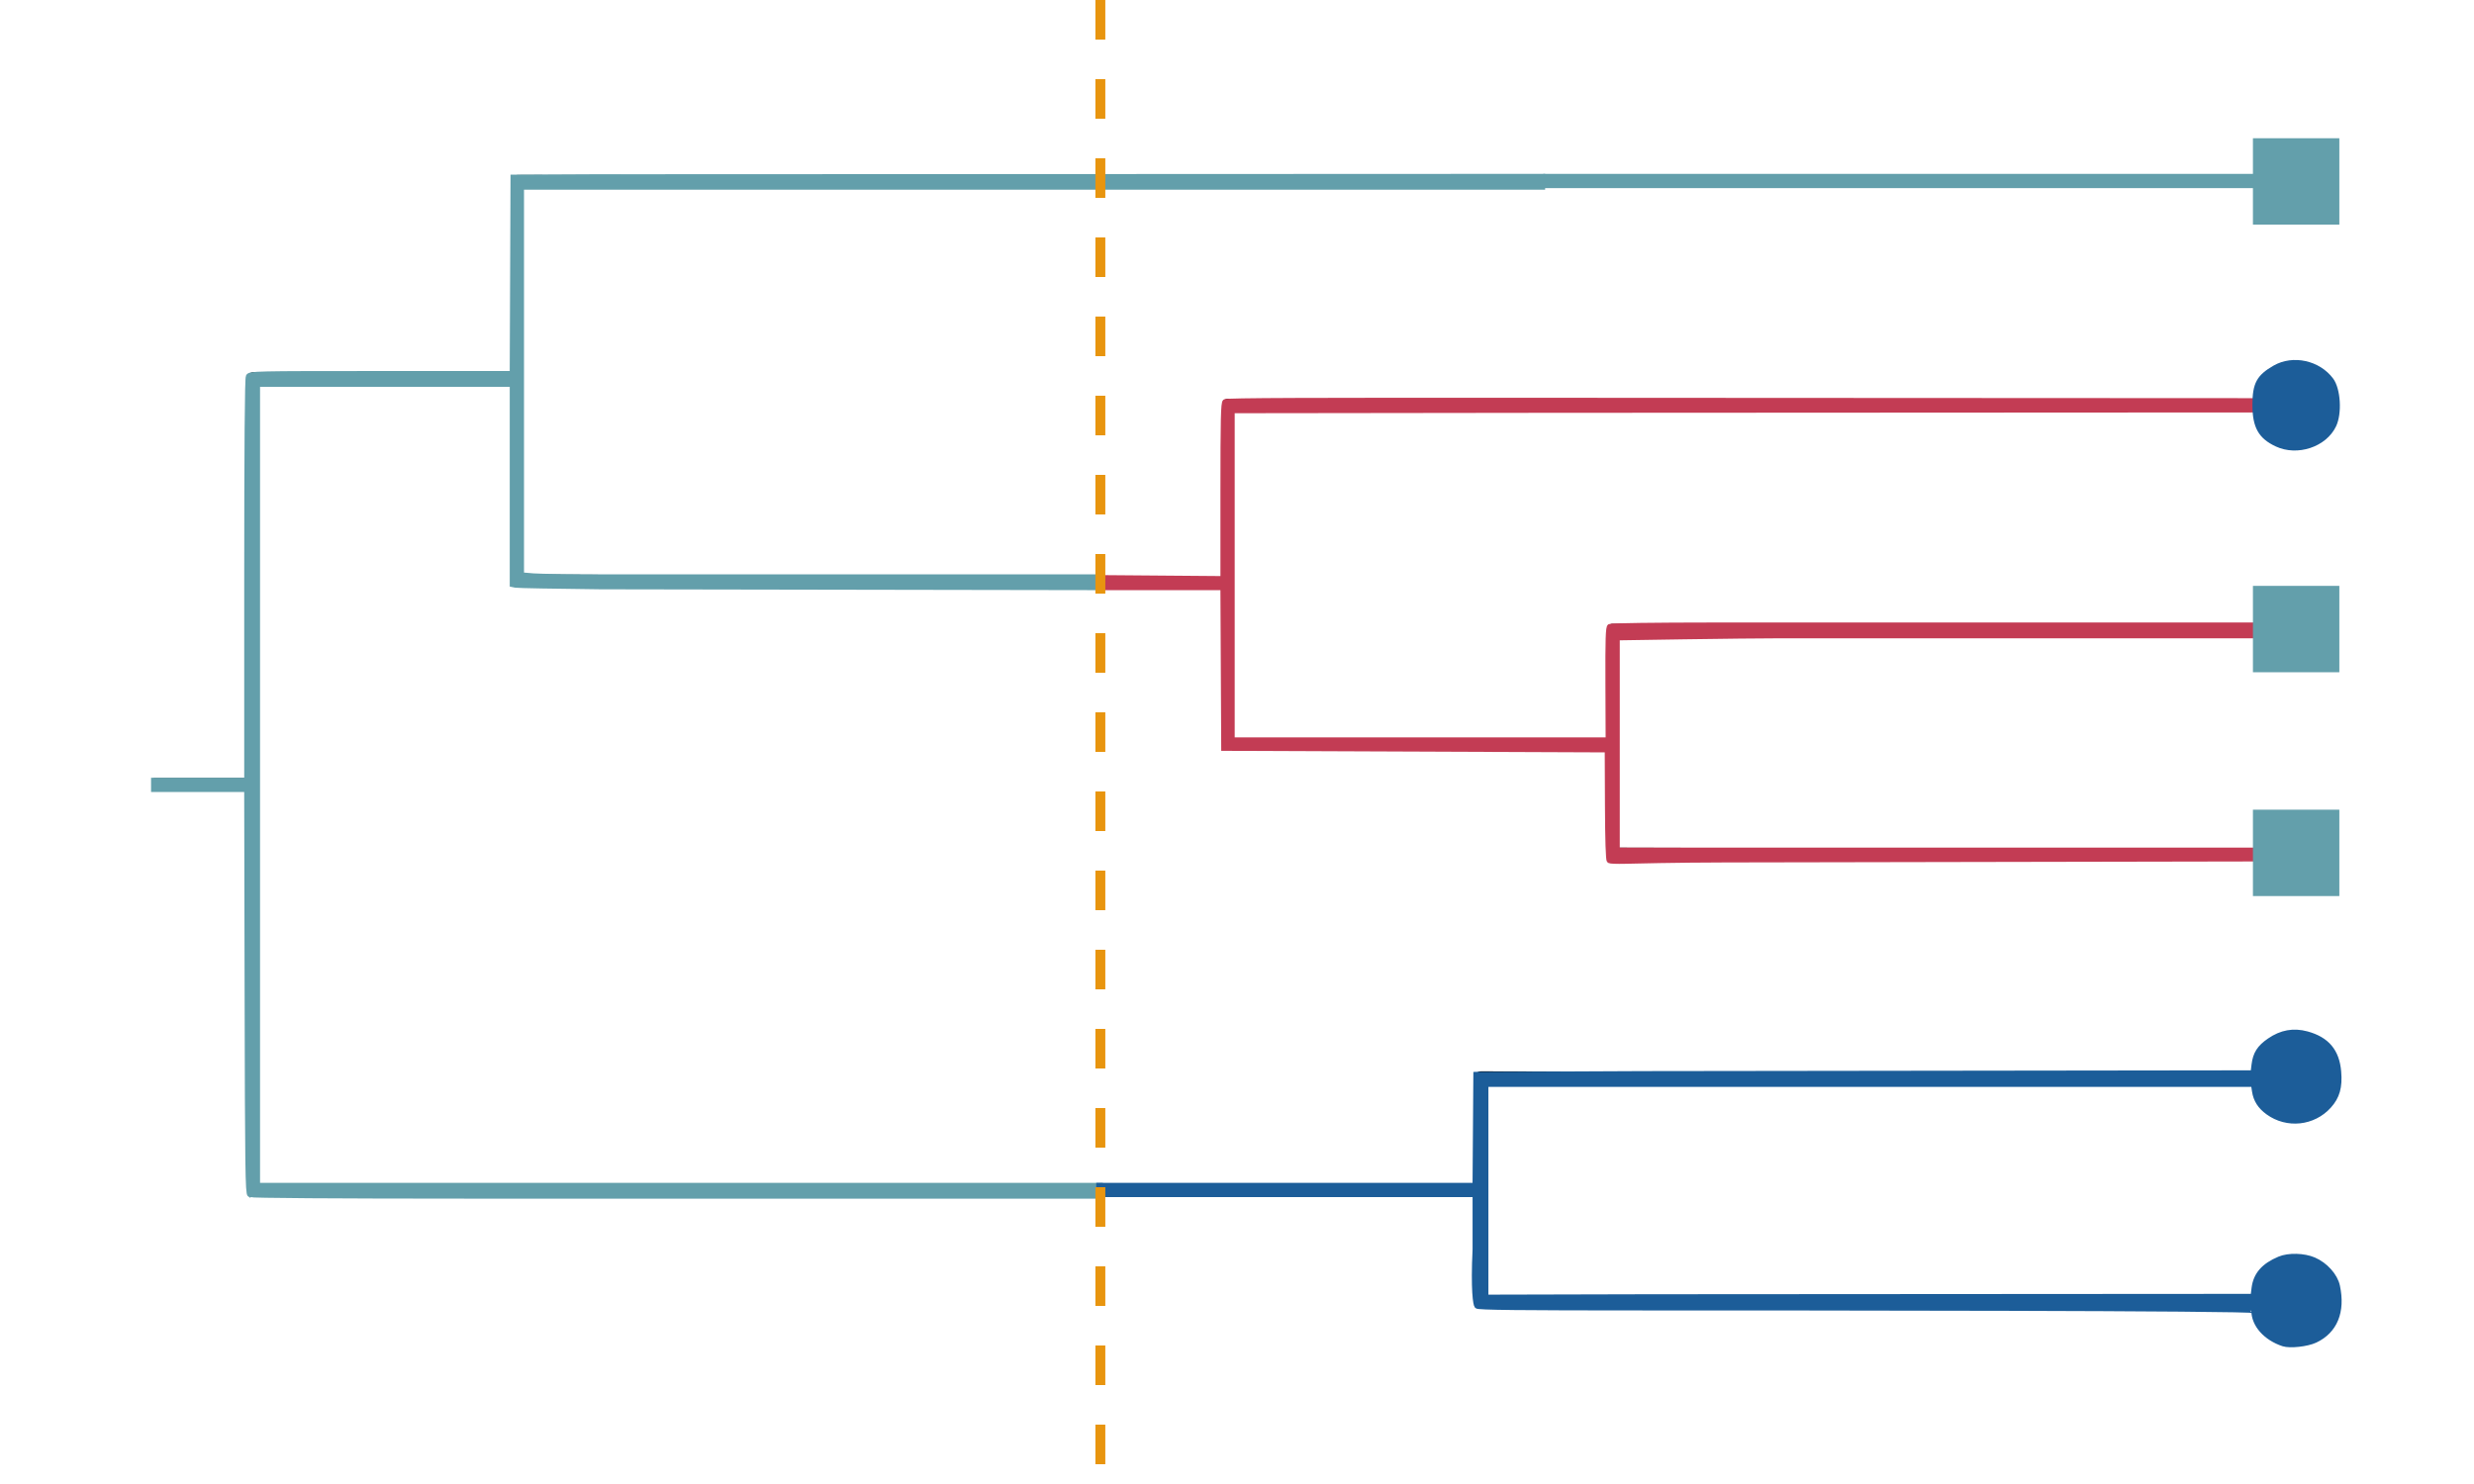
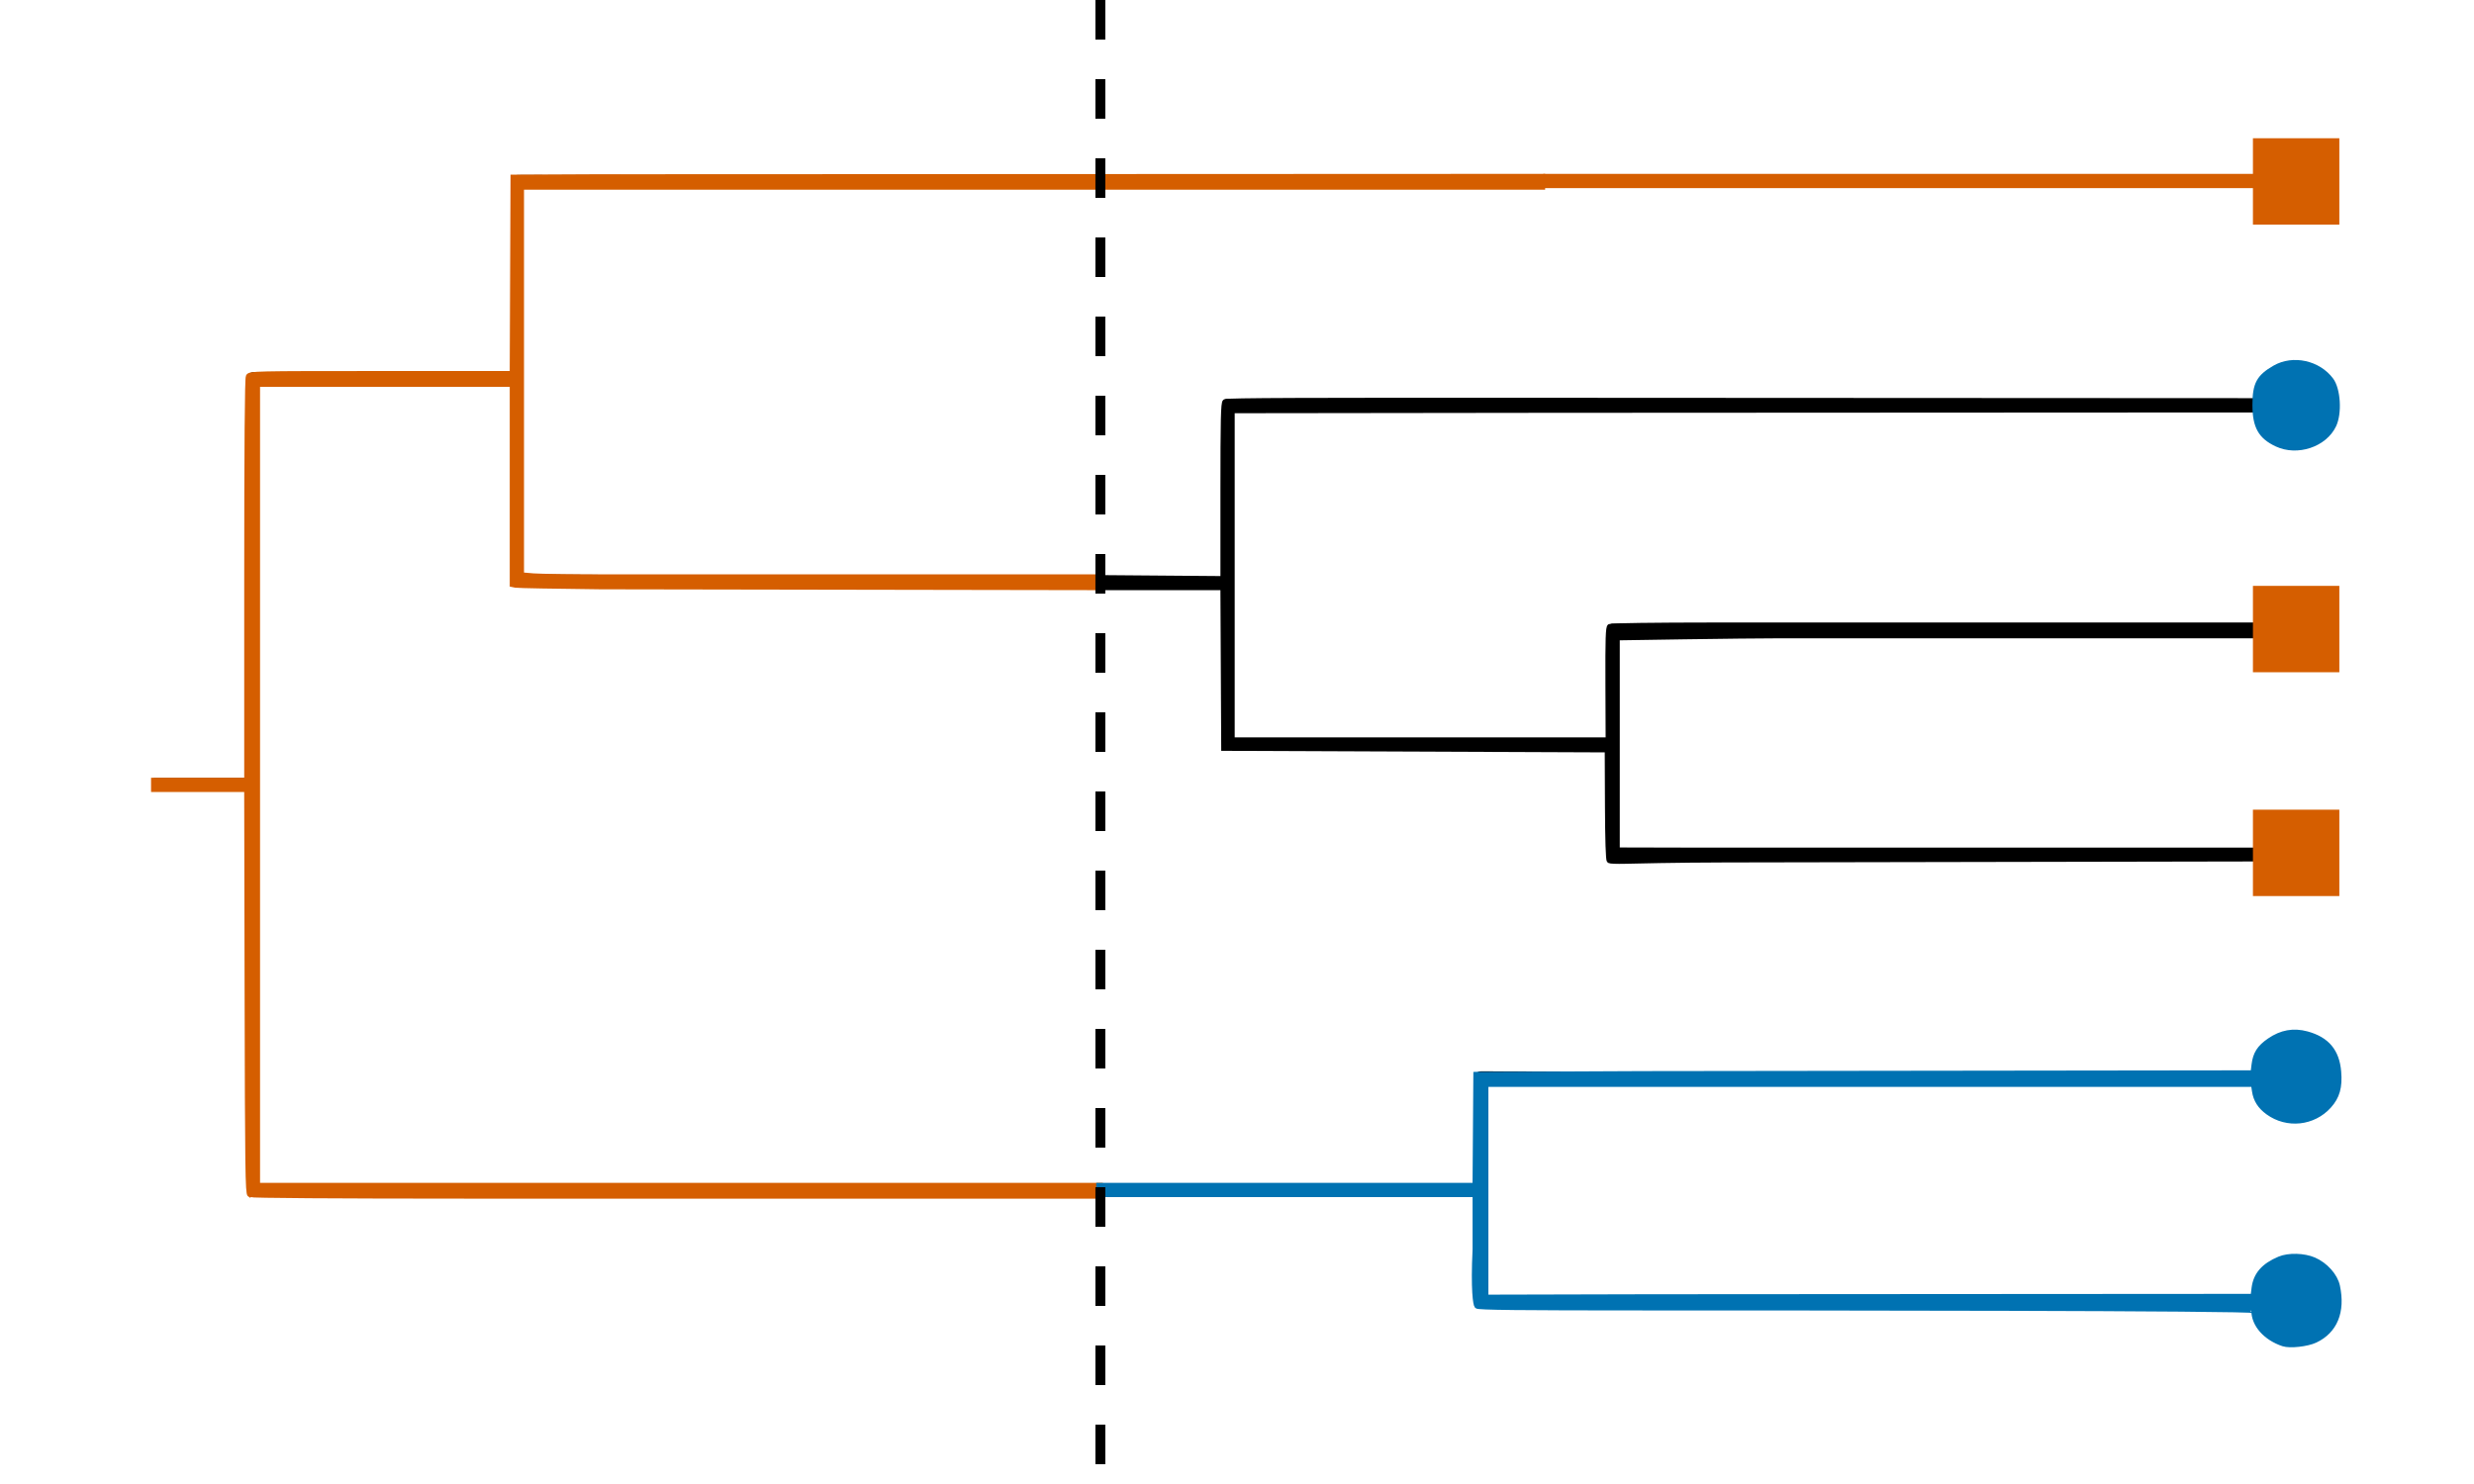
<svg xmlns="http://www.w3.org/2000/svg" width="500mm" height="300mm" viewBox="0 0 500 300" version="1.1" id="svg8" xml:space="preserve">
  <defs id="defs2">
    <clipPath clipPathUnits="userSpaceOnUse" id="clipPath4344">
      <rect style="fill:#00ff00;fill-opacity:0.415;stroke:none;stroke-width:0.265;stroke-dasharray:none" id="rect4346" width="448.295" height="200.263" x="30.506" y="54.441" />
    </clipPath>
  </defs>
  <g id="layer1" transform="translate(0,3.000061)">
    <flowRoot xml:space="preserve" id="flowRoot18" style="font-style:normal;font-variant:normal;font-weight:500;font-stretch:normal;font-size:40px;line-height:1.25;font-family:'CMU Sans Serif';-inkscape-font-specification:'CMU Sans Serif, Medium';font-variant-ligatures:normal;font-variant-caps:normal;font-variant-numeric:normal;font-feature-settings:normal;text-align:start;letter-spacing:0px;word-spacing:0px;writing-mode:lr-tb;text-anchor:start;fill:#000000;fill-opacity:1;stroke:none">
      <flowRegion id="flowRegion20" style="font-style:normal;font-variant:normal;font-weight:500;font-stretch:normal;font-size:40px;font-family:'CMU Sans Serif';-inkscape-font-specification:'CMU Sans Serif, Medium';font-variant-ligatures:normal;font-variant-caps:normal;font-variant-numeric:normal;font-feature-settings:normal;text-align:start;writing-mode:lr-tb;text-anchor:start">
        <rect id="rect22" width="1310" height="318" x="354" y="142" style="font-style:normal;font-variant:normal;font-weight:500;font-stretch:normal;font-size:40px;font-family:'CMU Sans Serif';-inkscape-font-specification:'CMU Sans Serif, Medium';font-variant-ligatures:normal;font-variant-caps:normal;font-variant-numeric:normal;font-feature-settings:normal;text-align:start;writing-mode:lr-tb;text-anchor:start" />
      </flowRegion>
      <flowPara id="flowPara24" />
    </flowRoot>
    <flowRoot xml:space="preserve" id="flowRoot4050" style="font-style:normal;font-variant:normal;font-weight:500;font-stretch:normal;font-size:48px;line-height:1.25;font-family:'CMU Sans Serif';-inkscape-font-specification:'CMU Sans Serif, Medium';font-variant-ligatures:normal;font-variant-caps:normal;font-variant-numeric:normal;font-feature-settings:normal;text-align:start;letter-spacing:0px;word-spacing:0px;writing-mode:lr-tb;text-anchor:start;fill:#000000;fill-opacity:1;stroke:none">
      <flowRegion id="flowRegion4052">
        <rect id="rect4054" width="528" height="114" x="716" y="168" />
      </flowRegion>
      <flowPara id="flowPara4056" />
    </flowRoot>
    <path style="fill:none;stroke:#000000;stroke-width:2;stroke-linecap:butt;stroke-linejoin:round;stroke-miterlimit:4;stroke-dasharray:none;stroke-opacity:1" d="m 455.323,169.678 -129.457,-0.319 v 0.529 z" id="path5059" />
    <path style="fill:none;stroke:#000000;stroke-width:2.301;stroke-linecap:butt;stroke-linejoin:round;stroke-miterlimit:4;stroke-dasharray:none;stroke-opacity:1" d="m 459.927,215.045 -160.678,-0.319 z" id="path5061" />
    <path style="fill:none;stroke:#000000;stroke-width:2;stroke-linecap:butt;stroke-linejoin:round;stroke-miterlimit:4;stroke-dasharray:none;stroke-opacity:1" d="m 455.323,124.433 -129.457,-0.319 v 0.529 z" id="path5059-5" />
    <path style="fill:none;stroke:#000000;stroke-width:2.301;stroke-linecap:butt;stroke-linejoin:round;stroke-miterlimit:4;stroke-dasharray:none;stroke-opacity:1" d="M 459.927,260.29 299.248,259.971 Z" id="path5061-1" />
    <path style="fill:none;stroke:#000000;stroke-width:2;stroke-linecap:butt;stroke-linejoin:round;stroke-miterlimit:4;stroke-dasharray:none;stroke-opacity:1" d="M 325.865,147.265 H 248.173 V 78.604 l 215.881,0.319" id="path5142-1" />
    <path style="fill:none;stroke:#000000;stroke-width:2;stroke-linecap:butt;stroke-linejoin:round;stroke-miterlimit:4;stroke-dasharray:none;stroke-opacity:1" d="M 248.014,114.648 104.586,114.135 V 33.376 l 359.468,0.302" id="path5180" />
    <path style="fill:none;stroke:#000000;stroke-width:2;stroke-linecap:butt;stroke-linejoin:round;stroke-miterlimit:4;stroke-dasharray:none;stroke-opacity:1" d="m 325.865,124.643 v 45.245 z" id="path5100" />
    <path style="fill:none;stroke:#000000;stroke-width:2;stroke-linecap:butt;stroke-linejoin:round;stroke-miterlimit:4;stroke-dasharray:none;stroke-opacity:1" d="M 299.248,214.726 V 259.971" id="path5102" />
    <path style="fill:none;stroke:#000000;stroke-width:2;stroke-linecap:butt;stroke-linejoin:round;stroke-miterlimit:4;stroke-dasharray:none;stroke-opacity:1" d="M 104.835,73.257 H 51.14 V 237.365 l 248.109,-0.017" id="path5221" />
    <path style="fill:none;stroke:#000000;stroke-width:2;stroke-linecap:butt;stroke-linejoin:round;stroke-miterlimit:4;stroke-dasharray:none;stroke-opacity:1" d="M 51.14,155.311 H 31.031" id="path5238" />
  </g>
  <g id="layer4">
-     <path style="opacity:1;fill:#639fab;fill-opacity:1;stroke:#639fab;stroke-width:1;stroke-linecap:butt;stroke-linejoin:miter;stroke-miterlimit:4;stroke-dasharray:none;stroke-dashoffset:0;stroke-opacity:1;paint-order:normal" d="m 50.487,241.513 c -0.414,-0.262 -0.481,-5.233 -0.553,-41.104 l -0.082,-40.806 h -9.411 -9.411 v -0.941 -0.941 h 9.414 9.414 v -40.502 c 0,-27.319 0.106,-40.699 0.325,-41.109 0.317,-0.593 0.946,-0.607 26.828,-0.607 h 26.503 l 0.081,-19.848 0.081,-19.848 17.024,-0.081 191.073,-0.081 v 1.101 1.101 H 121.565 105.404 v 39.18 39.18 l 2.401,0.203 c 1.32,0.112 8.593,0.203 16.161,0.203 h 98.419 v 1.096 1.096 l -101.056,-0.174 c -9.018,-0.096 -16.714,-0.239 -17.103,-0.317 l -0.706,-0.143 V 97.933 77.699 H 77.789 52.057 v 80.962 80.962 h 42.835 l 127.494,0 v 1.098 1.098 l -128.043,-0.005 c -26.791,-0.003 -43.564,-0.119 -43.855,-0.302 z" id="path2125" />
-     <path style="opacity:1;fill:#639fab;fill-opacity:1;stroke:#639fab;stroke-width:1;stroke-linecap:butt;stroke-linejoin:miter;stroke-miterlimit:4;stroke-dasharray:none;stroke-dashoffset:0;stroke-opacity:1;paint-order:normal" d="m 312.403,36.59 v -0.941 h 71.548 71.548 v 0.941 0.941 h -71.548 -71.548 z" id="path2127" />
-     <path style="opacity:1;fill:#1c5d99;fill-opacity:1;stroke:#1c5d99;stroke-width:1;stroke-linecap:butt;stroke-linejoin:miter;stroke-miterlimit:4;stroke-dasharray:none;stroke-dashoffset:0;stroke-opacity:1;paint-order:normal" d="m 461.462,271.672 c -3.567,-1.18 -5.952,-3.863 -5.961,-6.709 -0.002,-0.52 -91.108,-0.549 -122.966,-0.549 -25.771,0 -33.76,-0.088 -34.048,-0.377 -0.279,-0.279 -0.768,-3.266 -0.377,-11.454 v -11.077 h -37.5 -38.558 v -0.941 -0.941 h 38.554 37.496 l 0.082,-11.219 0.082,-11.219 33.891,-0.157 123.184,-0.157 0.2,-1.636 c 0.27,-2.213 1.075,-3.476 3.11,-4.88 2.399,-1.656 4.869,-2.101 7.576,-1.365 4.056,1.103 6.085,3.518 6.432,7.656 0.263,3.136 -0.282,5.061 -1.963,6.931 -3.17,3.525 -8.477,4.083 -12.325,1.295 -1.613,-1.168 -2.475,-2.521 -2.742,-4.303 l -0.202,-1.344 H 333.221 300.307 v 21.497 21.497 l 32.871,-0.08 122.164,-0.08 0.199,-1.63 c 0.335,-2.745 1.925,-4.58 5.136,-5.929 1.843,-0.774 4.954,-0.696 6.971,0.174 2.33,1.005 4.31,3.213 4.759,5.307 1.11,5.175 -0.496,9.101 -4.494,10.979 -1.639,0.77 -5.113,1.153 -6.452,0.71 z" id="path2131" />
-     <path style="opacity:1;fill:#c33c54;fill-opacity:1;stroke:#c33c54;stroke-width:1;stroke-linecap:butt;stroke-linejoin:miter;stroke-miterlimit:4;stroke-dasharray:none;stroke-dashoffset:0;stroke-opacity:1;paint-order:normal" d="m 325.226,173.999 c -0.202,-0.125 -0.333,-4.223 -0.362,-11.297 l -0.045,-11.101 -38.755,-0.157 -38.755,-0.157 -0.081,-16.24 -0.081,-16.24 h -11.922 -11.922 l -1.9e-4,-1.02 -1.9e-4,-1.02 11.925,0.096 11.925,0.096 V 99.25 c 0,-14.519 0.077,-17.773 0.425,-18.062 0.313,-0.259 17.212,-0.298 63.781,-0.274 l 152.645,0.079 v 0.941 0.941 L 311.874,82.956 249.034,83.035 v 33.263 33.263 h 37.984 37.984 l -0.042,-11.339 c -0.034,-9.177 0.039,-11.39 0.379,-11.606 0.232,-0.147 9.494,-0.269 20.583,-0.272 l 109.452,-0.005 v 1.098 1.098 l -95.487,2.7e-4 c -3.409,2.2e-4 -12.235,0.094 -19.613,0.208 l -13.415,0.208 v 21.445 21.445 h 19.613 108.902 v 0.904 0.904 l -106.784,0.2 c -9.623,0.018 -18.744,0.233 -20.271,0.273 -1.527,0.04 -2.919,-0.015 -3.093,-0.123 z" id="path2137" />
+     <path style="opacity:1;fill:#d55e00;fill-opacity:1;stroke:#d55e00;stroke-width:1;stroke-linecap:butt;stroke-linejoin:miter;stroke-miterlimit:4;stroke-dasharray:none;stroke-dashoffset:0;stroke-opacity:1;paint-order:normal" d="m 50.487,241.513 c -0.414,-0.262 -0.481,-5.233 -0.553,-41.104 l -0.082,-40.806 h -9.411 -9.411 v -0.941 -0.941 h 9.414 9.414 v -40.502 c 0,-27.319 0.106,-40.699 0.325,-41.109 0.317,-0.593 0.946,-0.607 26.828,-0.607 h 26.503 l 0.081,-19.848 0.081,-19.848 17.024,-0.081 191.073,-0.081 v 1.101 1.101 H 121.565 105.404 v 39.18 39.18 l 2.401,0.203 c 1.32,0.112 8.593,0.203 16.161,0.203 h 98.419 v 1.096 1.096 l -101.056,-0.174 c -9.018,-0.096 -16.714,-0.239 -17.103,-0.317 l -0.706,-0.143 V 97.933 77.699 H 77.789 52.057 v 80.962 80.962 h 42.835 l 127.494,0 v 1.098 1.098 l -128.043,-0.005 c -26.791,-0.003 -43.564,-0.119 -43.855,-0.302 z" id="path2125" />
+     <path style="opacity:1;fill:#d55e00;fill-opacity:1;stroke:#d55e00;stroke-width:1;stroke-linecap:butt;stroke-linejoin:miter;stroke-miterlimit:4;stroke-dasharray:none;stroke-dashoffset:0;stroke-opacity:1;paint-order:normal" d="m 312.403,36.59 v -0.941 h 71.548 71.548 v 0.941 0.941 h -71.548 -71.548 z" id="path2127" />
+     <path style="opacity:1;fill:#0072b2;fill-opacity:1;stroke:#0072b2;stroke-width:1;stroke-linecap:butt;stroke-linejoin:miter;stroke-miterlimit:4;stroke-dasharray:none;stroke-dashoffset:0;stroke-opacity:1;paint-order:normal" d="m 461.462,271.672 c -3.567,-1.18 -5.952,-3.863 -5.961,-6.709 -0.002,-0.52 -91.108,-0.549 -122.966,-0.549 -25.771,0 -33.76,-0.088 -34.048,-0.377 -0.279,-0.279 -0.768,-3.266 -0.377,-11.454 v -11.077 h -37.5 -38.558 v -0.941 -0.941 h 38.554 37.496 l 0.082,-11.219 0.082,-11.219 33.891,-0.157 123.184,-0.157 0.2,-1.636 c 0.27,-2.213 1.075,-3.476 3.11,-4.88 2.399,-1.656 4.869,-2.101 7.576,-1.365 4.056,1.103 6.085,3.518 6.432,7.656 0.263,3.136 -0.282,5.061 -1.963,6.931 -3.17,3.525 -8.477,4.083 -12.325,1.295 -1.613,-1.168 -2.475,-2.521 -2.742,-4.303 l -0.202,-1.344 H 333.221 300.307 v 21.497 21.497 l 32.871,-0.08 122.164,-0.08 0.199,-1.63 c 0.335,-2.745 1.925,-4.58 5.136,-5.929 1.843,-0.774 4.954,-0.696 6.971,0.174 2.33,1.005 4.31,3.213 4.759,5.307 1.11,5.175 -0.496,9.101 -4.494,10.979 -1.639,0.77 -5.113,1.153 -6.452,0.71 z" id="path2131" />
+     <path style="opacity:1;fill:#e69f00;fill-opacity:0;stroke:#000000;stroke-width:1;stroke-linecap:butt;stroke-linejoin:miter;stroke-miterlimit:4;stroke-dasharray:none;stroke-dashoffset:0;stroke-opacity:1;paint-order:normal" d="m 325.226,173.999 c -0.202,-0.125 -0.333,-4.223 -0.362,-11.297 l -0.045,-11.101 -38.755,-0.157 -38.755,-0.157 -0.081,-16.24 -0.081,-16.24 h -11.922 -11.922 l -1.9e-4,-1.02 -1.9e-4,-1.02 11.925,0.096 11.925,0.096 V 99.25 c 0,-14.519 0.077,-17.773 0.425,-18.062 0.313,-0.259 17.212,-0.298 63.781,-0.274 l 152.645,0.079 v 0.941 0.941 L 311.874,82.956 249.034,83.035 v 33.263 33.263 h 37.984 37.984 l -0.042,-11.339 c -0.034,-9.177 0.039,-11.39 0.379,-11.606 0.232,-0.147 9.494,-0.269 20.583,-0.272 l 109.452,-0.005 v 1.098 1.098 l -95.487,2.7e-4 c -3.409,2.2e-4 -12.235,0.094 -19.613,0.208 l -13.415,0.208 v 21.445 21.445 h 19.613 108.902 v 0.904 0.904 l -106.784,0.2 c -9.623,0.018 -18.744,0.233 -20.271,0.273 -1.527,0.04 -2.919,-0.015 -3.093,-0.123 z" id="path2137" />
  </g>
  <g id="layer2" style="opacity:1">
-     <rect id="rect4170" width="17.462" height="17.462" x="455.323" y="27.947" style="fill:#639fab;fill-opacity:1;stroke-width:0.265" />
-     <path style="fill:#1c5d99;fill-opacity:1;stroke:none;stroke-width:0.529;stroke-opacity:1" d="m 459.927,225.982 c -3.46,-1.619 -4.71,-3.841 -4.71,-8.375 0,-4.388 0.877,-6.02 4.283,-7.968 3.909,-2.235 9.303,-1.057 12.037,2.63 1.52,2.049 1.824,7.037 0.589,9.641 -1.986,4.185 -7.805,6.128 -12.199,4.072 z" id="path4176" />
-     <rect id="rect4170-8" width="17.462" height="17.462" x="455.323" y="118.437" style="fill:#639fab;fill-opacity:1;stroke-width:0.265" />
-     <rect id="rect4170-0" width="17.462" height="17.462" x="455.323" y="163.682" style="fill:#639fab;fill-opacity:1;stroke-width:0.265" />
-     <path style="fill:#1c5d99;fill-opacity:1;stroke:none;stroke-width:0.529;stroke-opacity:1" d="m 459.927,90.248 c -3.46,-1.619 -4.71,-3.841 -4.71,-8.375 0,-4.388 0.877,-6.02 4.283,-7.968 3.909,-2.235 9.303,-1.057 12.037,2.63 1.52,2.049 1.824,7.037 0.589,9.641 -1.986,4.185 -7.805,6.128 -12.199,4.072 z" id="path4176-1" />
-     <path style="fill:#1c5d99;fill-opacity:1;stroke:none;stroke-width:0.529;stroke-opacity:1" d="m 459.927,271.227 c -3.46,-1.619 -4.71,-3.841 -4.71,-8.375 0,-4.388 0.877,-6.02 4.283,-7.968 3.909,-2.235 9.303,-1.057 12.037,2.63 1.52,2.049 1.824,7.037 0.589,9.641 -1.986,4.185 -7.805,6.128 -12.199,4.072 z" id="path4176-0" />
-     <path style="fill:#e8950f;fill-opacity:1;stroke:#e8950f;stroke-width:2;stroke-linecap:butt;stroke-linejoin:miter;stroke-miterlimit:4;stroke-dasharray:8,8;stroke-dashoffset:0;stroke-opacity:1" d="M 222.385,0 V 300" id="path5259" />
+     <rect id="rect4170" width="17.462" height="17.462" x="455.323" y="27.947" style="fill:#d55e00;fill-opacity:1;stroke-width:0.265" />
+     <path style="fill:#0072b2;fill-opacity:1;stroke:none;stroke-width:0.529;stroke-opacity:1" d="m 459.927,225.982 c -3.46,-1.619 -4.71,-3.841 -4.71,-8.375 0,-4.388 0.877,-6.02 4.283,-7.968 3.909,-2.235 9.303,-1.057 12.037,2.63 1.52,2.049 1.824,7.037 0.589,9.641 -1.986,4.185 -7.805,6.128 -12.199,4.072 z" id="path4176" />
+     <rect id="rect4170-8" width="17.462" height="17.462" x="455.323" y="118.437" style="fill:#d55e00;fill-opacity:1;stroke-width:0.265" />
+     <rect id="rect4170-0" width="17.462" height="17.462" x="455.323" y="163.682" style="fill:#d55e00;fill-opacity:1;stroke-width:0.265" />
+     <path style="fill:#0072b2;fill-opacity:1;stroke:none;stroke-width:0.529;stroke-opacity:1" d="m 459.927,90.248 c -3.46,-1.619 -4.71,-3.841 -4.71,-8.375 0,-4.388 0.877,-6.02 4.283,-7.968 3.909,-2.235 9.303,-1.057 12.037,2.63 1.52,2.049 1.824,7.037 0.589,9.641 -1.986,4.185 -7.805,6.128 -12.199,4.072 z" id="path4176-1" />
+     <path style="fill:#0072b2;fill-opacity:1;stroke:none;stroke-width:0.529;stroke-opacity:1" d="m 459.927,271.227 c -3.46,-1.619 -4.71,-3.841 -4.71,-8.375 0,-4.388 0.877,-6.02 4.283,-7.968 3.909,-2.235 9.303,-1.057 12.037,2.63 1.52,2.049 1.824,7.037 0.589,9.641 -1.986,4.185 -7.805,6.128 -12.199,4.072 z" id="path4176-0" />
+     <path style="fill:#e8950f;fill-opacity:1;stroke:#000000;stroke-width:2;stroke-linecap:butt;stroke-linejoin:miter;stroke-miterlimit:4;stroke-dasharray:8, 8;stroke-dashoffset:0;stroke-opacity:1" d="M 222.385,0 V 300" id="path5259" />
  </g>
</svg>
